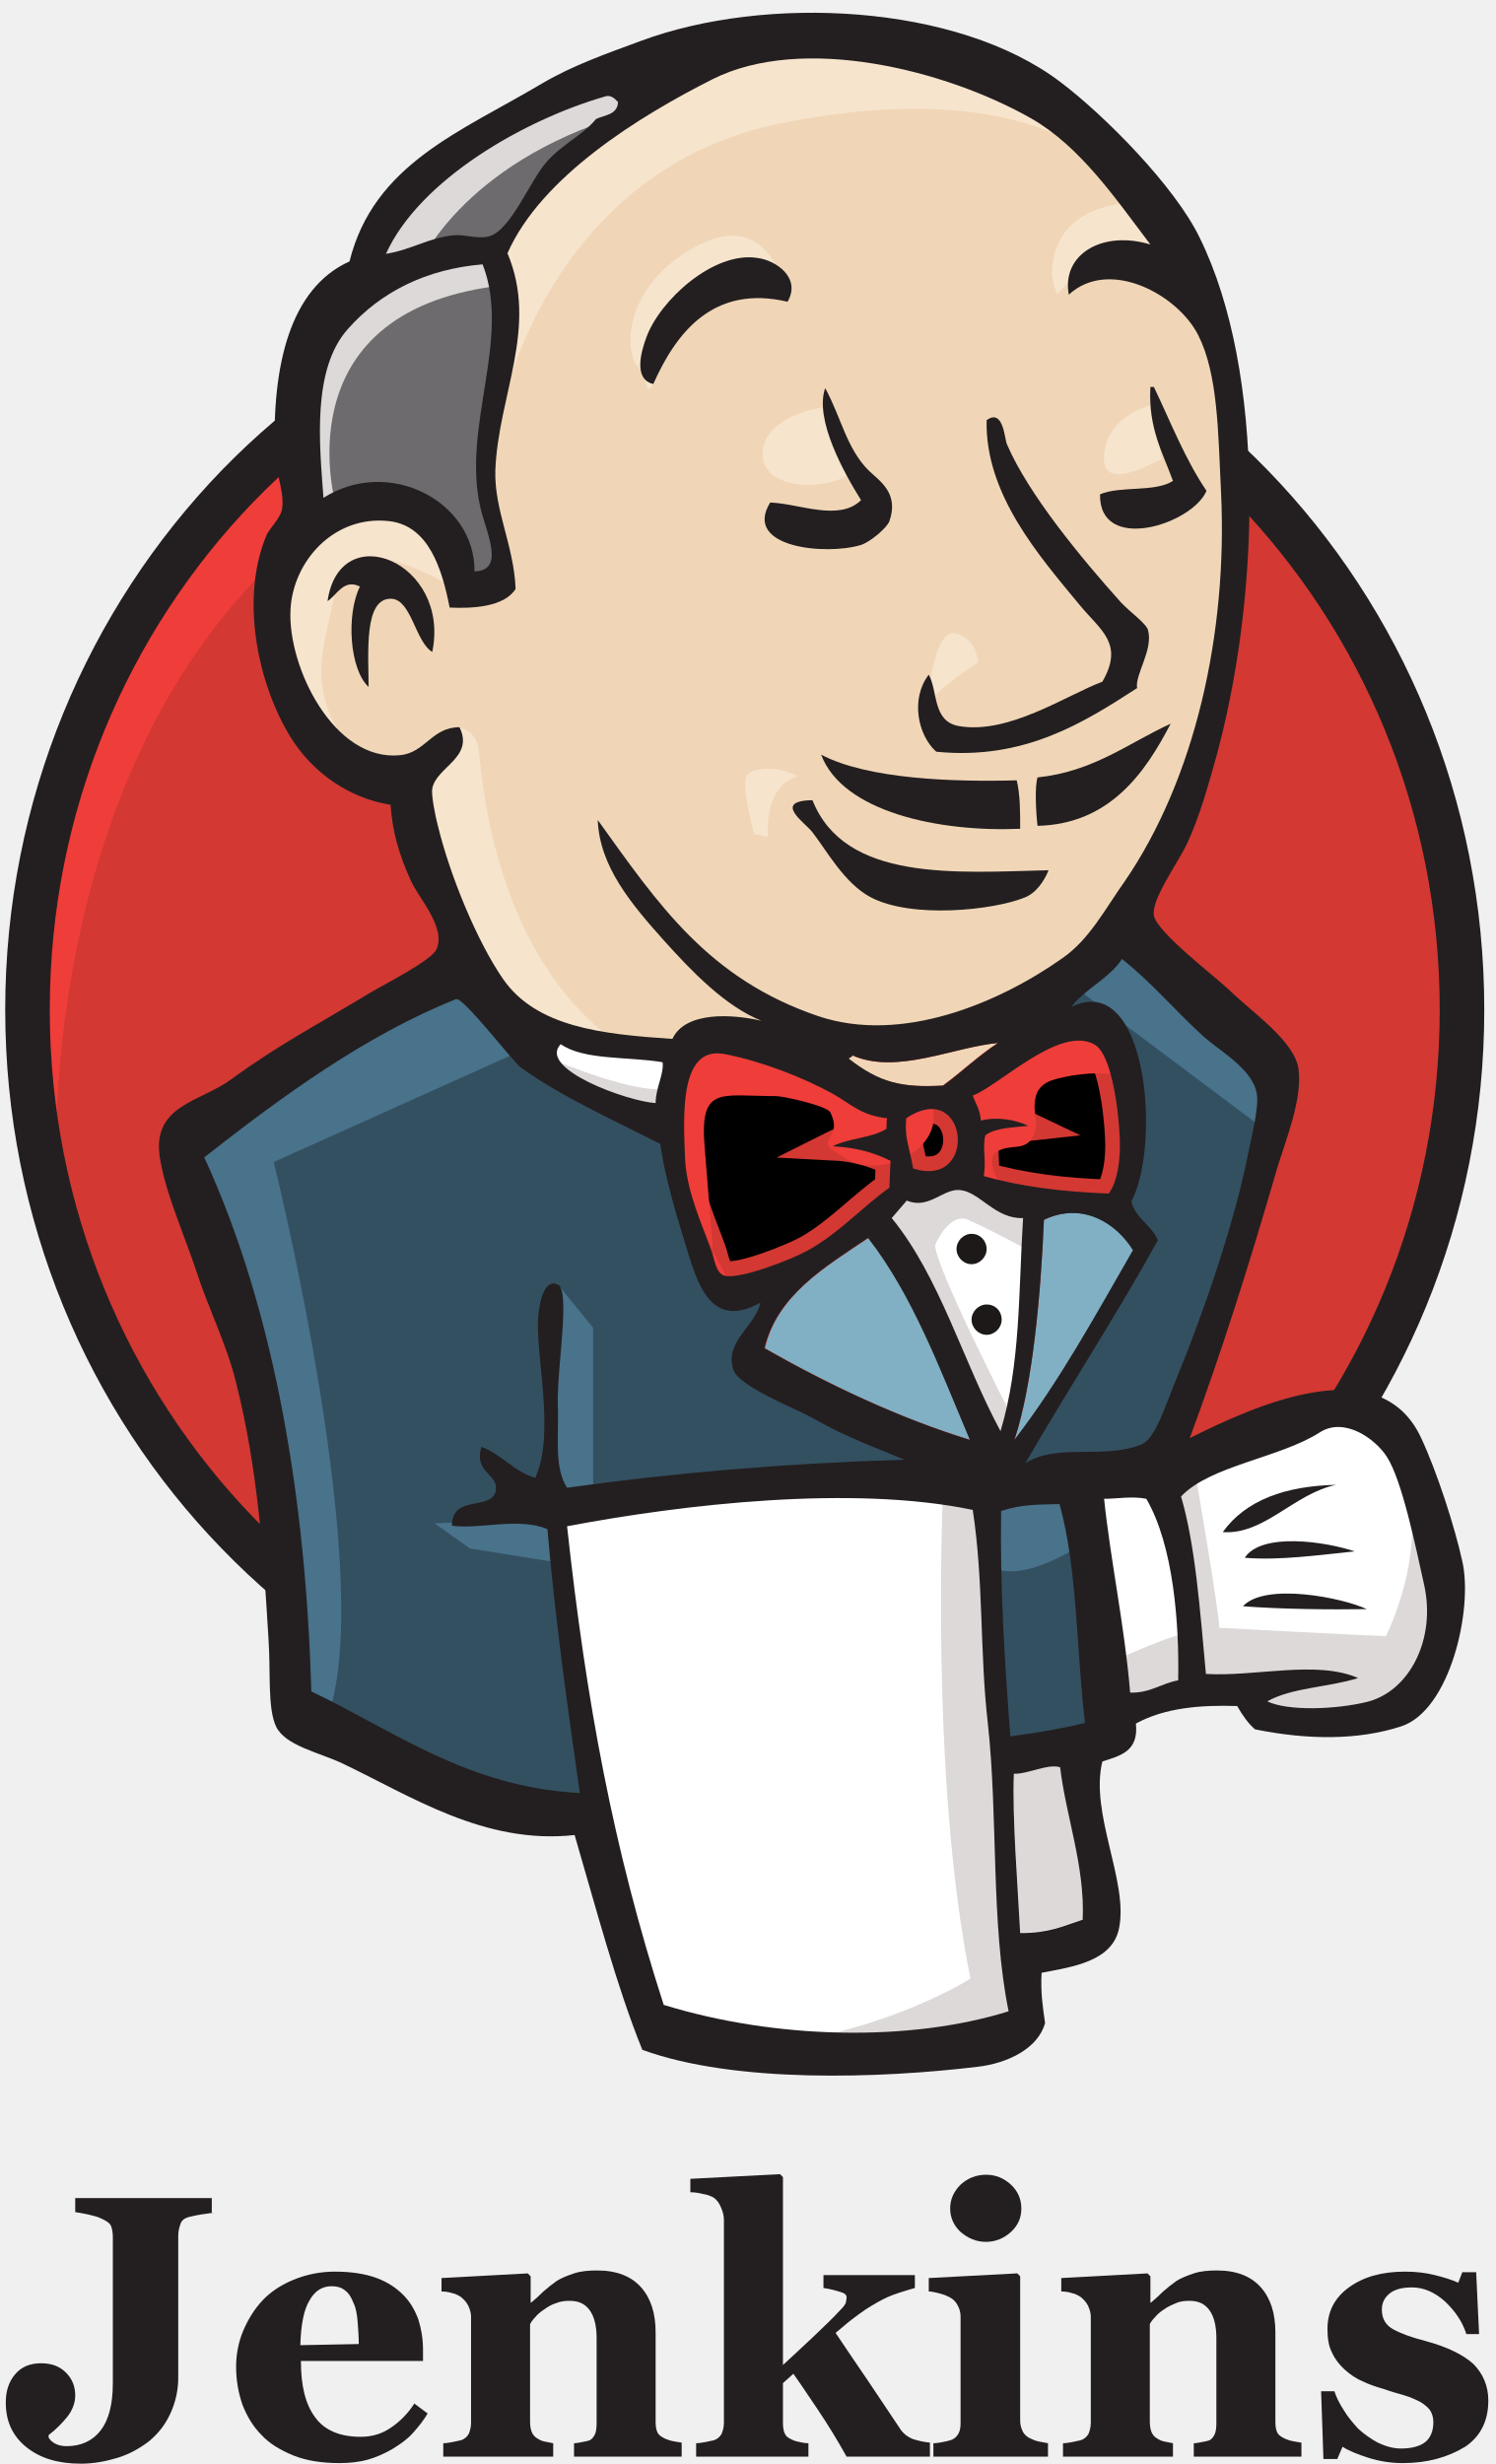
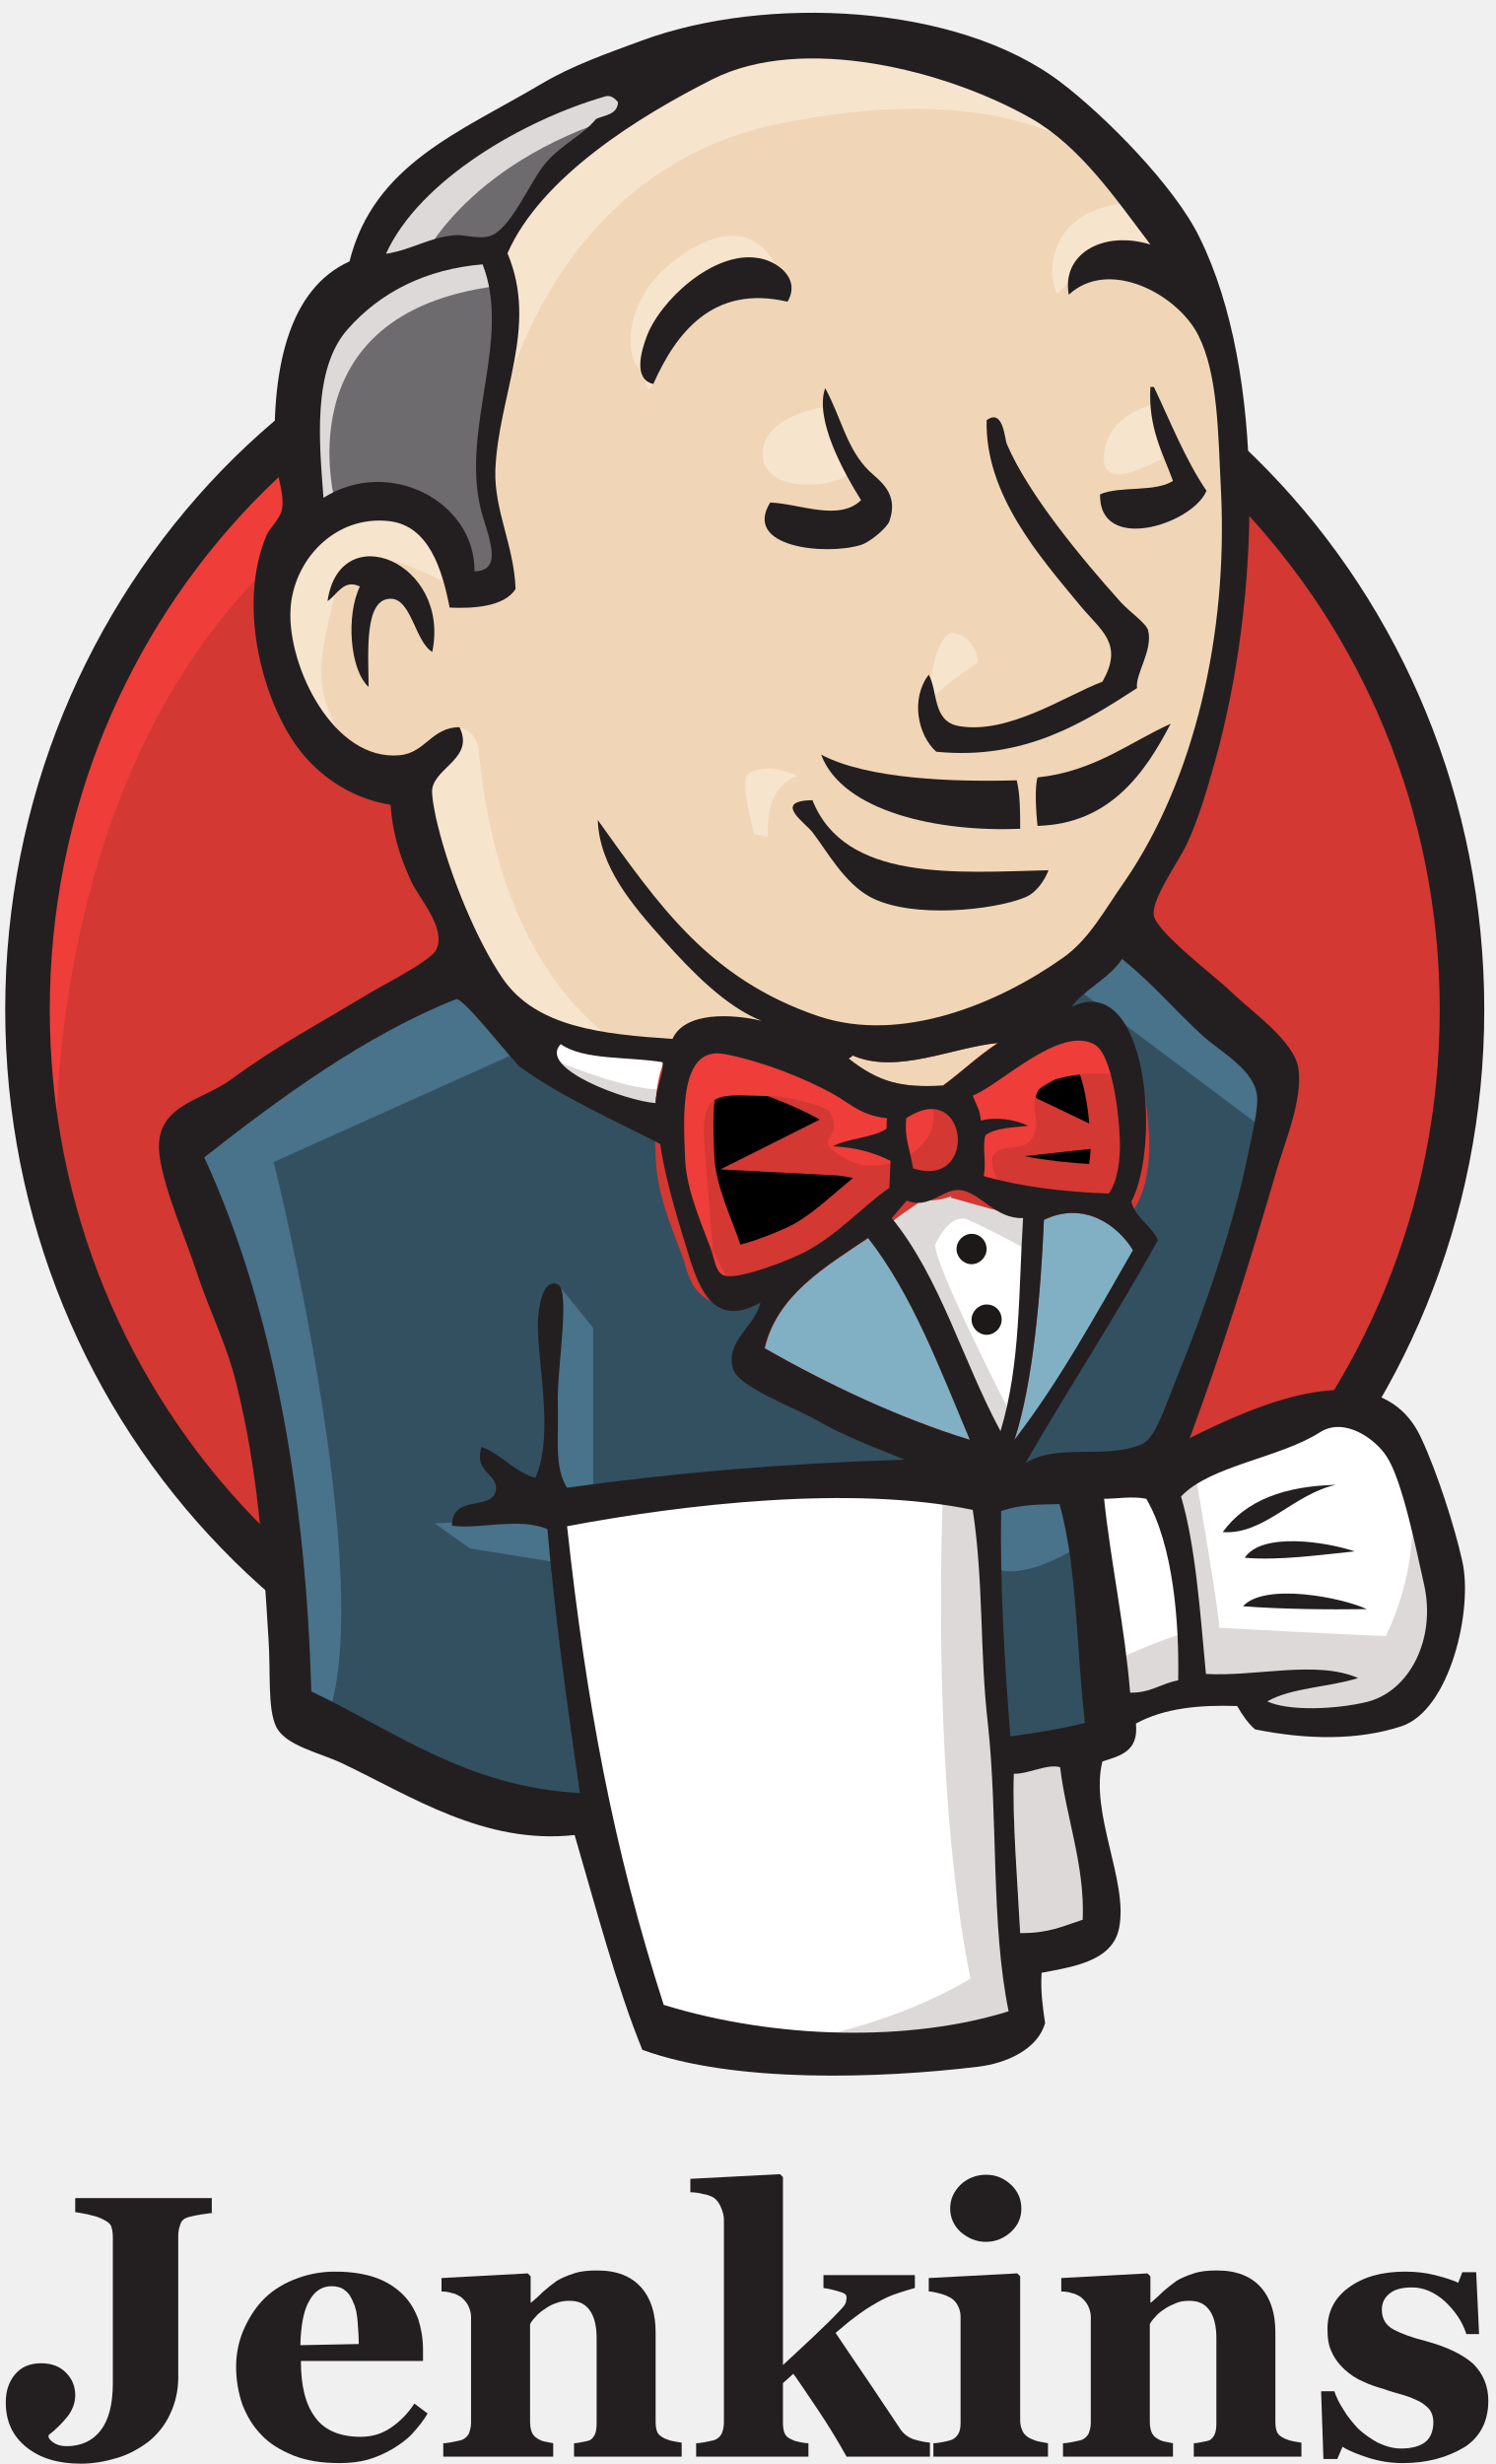
<svg xmlns="http://www.w3.org/2000/svg" width="51" height="84" fill="none" viewBox="0 0 51 84">
  <g clip-path="url(#clip0)">
    <path fill="#D33833" d="M49.856 34.323C49.856 48.251 38.906 59.554 25.391 59.554C11.877 59.554 0.927 48.251 0.927 34.323C0.927 20.394 11.877 9.092 25.391 9.092C38.906 9.092 49.856 20.394 49.856 34.323" />
    <path fill="#EF3D3A" d="M1.933 40.571C1.933 40.571 0.158 14.266 24.208 13.509L22.531 10.684L9.49 15.101L5.761 19.419L2.506 25.707L0.651 33.029L1.204 37.924" />
    <path fill="#231F20" d="M8.641 17.111C4.36 21.548 1.697 27.657 1.697 34.422C1.697 41.188 4.36 47.296 8.641 51.733C12.942 56.171 18.841 58.897 25.391 58.897C31.942 58.897 37.84 56.171 42.141 51.734C46.423 47.296 49.086 41.188 49.086 34.422C49.086 27.657 46.423 21.548 42.141 17.111C37.841 12.693 31.942 9.948 25.391 9.948C18.861 9.948 12.942 12.674 8.641 17.111ZM7.556 52.788C2.999 48.092 0.178 41.586 0.178 34.422C0.178 27.259 2.999 20.752 7.556 16.036C12.114 11.34 18.427 8.415 25.392 8.415C32.356 8.415 38.669 11.34 43.227 16.036C47.784 20.732 50.605 27.239 50.605 34.422C50.605 41.585 47.784 48.092 43.227 52.788C38.669 57.504 32.356 60.409 25.391 60.409C18.427 60.409 12.114 57.504 7.556 52.788Z" />
    <path fill="#F0D6B7" d="M35.69 34.462L31.961 35.019L26.93 35.596L23.675 35.676L20.499 35.577L18.072 34.821L15.921 32.472L14.244 27.677L13.87 26.642L11.64 25.886L10.338 23.717L9.411 20.613L10.437 17.887L12.864 17.031L14.817 17.967L15.744 20.036L16.868 19.857L17.243 19.379L16.868 17.21L16.77 14.484L17.322 10.724L17.302 8.575L18.999 5.829L21.978 3.66L27.187 1.411L32.968 2.267L37.998 5.928L40.327 9.689L41.826 12.415L42.201 19.18L41.076 25.01L39.024 30.184L37.091 32.95" />
    <path fill="#335061" d="M32.533 50.719L19.216 51.276V53.524L20.341 61.424L19.788 62.081L10.476 58.877L9.825 57.743L8.898 47.117L6.708 40.75L6.234 39.238L13.692 34.064L16.02 33.129L18.072 35.676L19.848 37.268L21.899 37.924L22.827 38.203L23.951 43.098L24.8 44.133L26.95 43.377L25.451 46.301L33.54 50.162L32.533 50.719" />
    <path fill="#6D6B6D" d="M10.437 17.927L12.864 17.071L14.817 18.006L15.744 20.076L16.868 19.897L17.145 18.762L16.592 16.593L17.145 11.42L16.671 8.594L18.348 6.625L21.978 3.719L20.952 2.307L15.823 4.853L13.672 6.545L12.469 9.171L10.614 11.718L10.062 14.723L10.437 17.927Z" />
    <path fill="#DCD9D8" d="M14.264 9.092C14.264 9.092 15.665 5.61 21.248 3.918C26.831 2.227 21.525 2.705 21.525 2.705L15.467 5.053L13.14 7.4L12.114 9.271L14.264 9.092Z" />
    <path fill="#DCD9D8" d="M11.463 17.27C11.463 17.27 9.509 10.684 16.967 9.748L16.691 8.614L11.561 9.828L10.062 14.723L10.437 17.927L11.463 17.27Z" />
    <path fill="#F7E4CD" d="M14.442 26.005L15.665 24.811C15.665 24.811 16.217 24.871 16.316 25.528C16.415 26.184 16.691 32.114 20.696 35.298C21.071 35.596 17.717 34.82 17.717 34.82L14.738 30.124" />
    <path fill="#F7E4CD" d="M31.586 24.214C31.586 24.214 31.803 21.369 32.573 21.588C33.342 21.806 33.342 22.582 33.342 22.582C33.342 22.582 31.488 23.776 31.586 24.214Z" />
    <path fill="#F7E4CD" d="M39.32 13.788C39.32 13.788 37.781 14.106 37.643 15.479C37.505 16.852 39.32 15.758 39.596 15.658" />
    <path fill="#F7E4CD" d="M28.055 13.887C28.055 13.887 26.003 14.166 26.003 15.479C26.003 16.792 28.331 16.693 28.982 16.136" />
    <path fill="#F7E4CD" d="M15.389 19.996C15.389 19.996 11.857 17.827 11.483 19.897C11.108 21.966 10.279 23.458 12.035 25.627L10.831 25.249L9.707 22.344L9.332 19.518L11.483 17.27L13.909 17.449L15.31 18.583L15.389 19.996" />
    <path fill="#F7E4CD" d="M17.066 14.066C17.066 14.066 18.644 5.789 26.654 4.197C33.243 2.884 36.716 4.476 38.018 5.988C38.018 5.988 32.139 -1.056 26.555 1.093C20.972 3.262 16.869 7.202 16.967 9.729C17.125 14.066 17.066 14.066 17.066 14.066" />
    <path fill="#F7E4CD" d="M38.669 6.923C38.669 6.923 35.966 6.824 35.867 9.271C35.867 9.271 35.867 9.649 36.045 10.027C36.045 10.027 38.196 7.58 39.498 8.893" />
    <path fill="#F7E4CD" d="M26.851 10.286C26.851 10.286 26.378 6.545 23.221 8.714C21.169 10.127 21.367 12.096 21.722 12.475C22.097 12.853 21.998 13.609 22.274 13.091C22.55 12.574 22.471 10.883 23.497 10.405C24.504 9.928 26.2 9.41 26.851 10.286Z" />
    <path fill="#49728B" d="M18.092 35.676L9.332 39.615C9.332 39.615 12.962 54.181 11.107 58.698L9.805 58.22L9.707 52.669L7.28 42.162L6.254 39.257L15.388 33.049L18.091 35.675" />
    <path fill="#49728B" d="M18.979 43.734L20.222 45.267V50.898H18.743C18.743 50.898 18.565 46.958 18.565 46.48C18.565 46.003 18.743 44.312 18.743 44.312" />
    <path fill="#49728B" d="M19.019 51.753L14.817 51.932L16.02 52.788L18.999 53.266" />
    <path fill="#335061" d="M33.362 50.818L36.815 50.719L37.663 59.354L34.132 59.832L33.362 50.818" />
    <path fill="#335061" d="M34.289 50.818L39.498 50.539C39.498 50.539 41.648 45.088 41.648 44.809C41.648 44.53 43.503 36.91 43.503 36.91L39.301 32.492L38.452 31.736L36.223 33.984V42.72L34.289 50.818Z" />
    <path fill="#49728B" d="M36.617 50.161L33.362 50.818L33.836 53.445C35.039 54.002 37.091 52.51 37.091 52.51" />
    <path fill="#49728B" d="M36.716 33.706L43.246 38.601L43.424 36.352L38.492 31.756L36.716 33.706" />
    <path fill="#fff" d="M22.255 69.323L20.321 61.424L19.354 55.593L19.197 51.276L27.936 50.798H33.362L32.869 60.667L33.717 68.288L33.618 69.701L26.536 70.258L22.255 69.323Z" />
    <path fill="#DCD9D8" d="M32.158 50.719C32.158 50.719 31.685 60.489 33.086 67.453C33.086 67.453 30.284 69.244 26.2 69.701L34.033 69.423L34.96 68.866L33.836 53.465L33.539 50.161" />
    <path fill="#fff" d="M37.801 58.618L41.431 57.584L48.317 57.206L49.343 54.002L47.488 48.45L45.338 48.172L42.359 49.107L39.517 50.52L37.998 50.241L36.815 50.719" />
    <path fill="#DCD9D8" d="M37.742 56.728C37.742 56.728 40.169 55.594 40.543 55.693L39.517 50.52L40.721 50.042C40.721 50.042 41.569 54.937 41.569 55.494C41.569 55.494 46.778 55.773 47.251 55.773C47.251 55.773 48.376 53.604 48.1 51.355L49.126 54.36L49.224 56.051L47.725 58.3L46.048 58.678L43.246 58.579L42.319 57.365L39.064 57.842L38.038 58.221" />
    <path fill="#fff" d="M34.072 50.062L32.02 44.809L29.87 41.705C29.87 41.705 30.343 40.391 30.994 40.391H33.145L35.197 41.147L35.019 44.63L34.072 50.062Z" />
    <path fill="#DCD9D8" d="M34.487 48.271C34.487 48.271 31.882 43.197 31.882 42.441C31.882 42.441 32.356 41.307 33.007 41.586C33.658 41.864 35.059 42.62 35.059 42.62V40.829L31.882 40.173L29.732 40.451L33.362 49.127L34.112 49.227" />
    <path fill="#fff" d="M23.083 35.875L20.499 35.596L18.072 34.84V35.696L19.256 37.009L22.985 38.7" />
    <path fill="#DCD9D8" d="M18.92 36.153C18.92 36.153 21.801 37.367 22.748 37.089L22.846 38.223L20.242 37.666L18.664 36.531L18.92 36.153Z" />
    <path fill="#D33833" d="M37.801 40.71C36.223 40.67 34.782 40.471 33.54 40.113C33.618 39.596 33.461 39.098 33.599 38.72C33.954 38.461 34.526 38.462 35.059 38.402C34.605 38.183 33.954 38.083 33.441 38.223C33.421 37.865 33.263 37.646 33.165 37.367C34.053 37.049 36.144 34.959 37.328 35.636C37.9 35.974 38.137 37.845 38.176 38.78C38.215 39.536 38.097 40.292 37.801 40.71Z" />
-     <path fill="#000" stroke="#D33833" strokeWidth="2" d="M37.801 40.71C36.223 40.67 34.782 40.471 33.54 40.113C33.618 39.596 33.461 39.098 33.599 38.72C33.954 38.461 34.526 38.462 35.059 38.402C34.605 38.183 33.954 38.083 33.441 38.223C33.421 37.865 33.263 37.646 33.165 37.367C34.053 37.049 36.144 34.959 37.328 35.636C37.9 35.974 38.137 37.845 38.176 38.78C38.215 39.536 38.097 40.292 37.801 40.71Z" />
+     <path fill="#000" stroke="#D33833" stroke-width="2" d="M37.801 40.71C36.223 40.67 34.782 40.471 33.54 40.113C33.618 39.596 33.461 39.098 33.599 38.72C33.954 38.461 34.526 38.462 35.059 38.402C34.605 38.183 33.954 38.083 33.441 38.223C33.421 37.865 33.263 37.646 33.165 37.367C34.053 37.049 36.144 34.959 37.328 35.636C37.9 35.974 38.137 37.845 38.176 38.78C38.215 39.536 38.097 40.292 37.801 40.71Z" />
    <path fill="#D33833" d="M30.245 38.103C30.245 38.223 30.245 38.342 30.225 38.461C29.732 38.78 28.942 38.78 28.39 39.058C29.18 39.098 29.811 39.297 30.363 39.556C30.343 39.854 30.343 40.173 30.324 40.471C29.416 41.088 28.588 42.023 27.522 42.62C27.009 42.899 25.253 43.615 24.721 43.476C24.425 43.396 24.385 43.018 24.267 42.66C24.011 41.904 23.419 40.67 23.359 39.516C23.3 38.063 23.142 35.616 24.701 35.914C25.963 36.153 27.423 36.73 28.39 37.268C29.002 37.626 29.337 38.024 30.245 38.103Z" />
-     <path fill="#000" stroke="#D33833" strokeWidth="2" d="M30.245 38.103C30.245 38.223 30.245 38.342 30.225 38.461C29.732 38.78 28.942 38.78 28.39 39.058C29.18 39.098 29.811 39.297 30.363 39.556C30.343 39.854 30.343 40.173 30.324 40.471C29.416 41.088 28.588 42.023 27.522 42.62C27.009 42.899 25.253 43.615 24.721 43.476C24.425 43.396 24.385 43.018 24.267 42.66C24.011 41.904 23.419 40.67 23.359 39.516C23.3 38.063 23.142 35.616 24.701 35.914C25.963 36.153 27.423 36.73 28.39 37.268C29.002 37.626 29.337 38.024 30.245 38.103Z" />
+     <path fill="#000" stroke="#D33833" stroke-width="2" d="M30.245 38.103C30.245 38.223 30.245 38.342 30.225 38.461C29.732 38.78 28.942 38.78 28.39 39.058C29.18 39.098 29.811 39.297 30.363 39.556C30.343 39.854 30.343 40.173 30.324 40.471C29.416 41.088 28.588 42.023 27.522 42.62C27.009 42.899 25.253 43.615 24.721 43.476C24.425 43.396 24.385 43.018 24.267 42.66C24.011 41.904 23.419 40.67 23.359 39.516C23.3 38.063 23.142 35.616 24.701 35.914C25.963 36.153 27.423 36.73 28.39 37.268C29.002 37.626 29.337 38.024 30.245 38.103Z" />
    <path fill="#D33833" d="M31.133 39.834C30.994 39.038 30.837 38.82 30.896 38.123C33.007 36.71 33.382 40.551 31.133 39.834" />
-     <path fill="#000" stroke="#D33833" strokeWidth="2" d="M31.133 39.834C30.994 39.038 30.837 38.82 30.896 38.123C33.007 36.71 33.382 40.551 31.133 39.834H31.133Z" />
+     <path fill="#000" stroke="#D33833" stroke-width="2" d="M31.133 39.834C30.994 39.038 30.837 38.82 30.896 38.123C33.007 36.71 33.382 40.551 31.133 39.834H31.133Z" />
    <path fill="#EF3D3A" d="M34.171 40.471C34.171 40.471 33.52 39.536 33.993 39.257C34.467 38.979 34.921 39.257 35.197 38.78C35.473 38.302 35.197 38.024 35.295 37.467C35.394 36.91 35.848 36.81 36.321 36.711C36.795 36.611 38.097 36.432 38.275 36.89L37.722 35.198L36.598 34.82L33.066 36.89L32.889 37.924V39.994" />
    <path fill="#EF3D3A" d="M24.385 43.575C24.267 42.103 24.149 40.65 24.03 39.178C23.833 36.989 24.543 37.367 26.437 37.367C26.733 37.367 28.213 37.705 28.311 37.924C28.824 38.979 27.463 38.74 28.903 39.536C30.107 40.193 32.257 39.138 31.764 37.646C31.488 37.307 30.343 37.546 29.929 37.327L27.739 36.193C26.812 35.715 24.681 34.999 23.695 35.676C21.189 37.387 23.853 41.685 24.74 43.476" />
    <path fill="#231F20" d="M26.851 10.286C24.306 9.689 23.044 11.36 22.274 13.091C21.584 12.932 21.86 11.977 22.038 11.5C22.491 10.246 24.326 8.555 25.825 8.794C26.457 8.873 27.325 9.47 26.851 10.286Z" />
    <path fill="#231F20" d="M39.222 13.191H39.34C39.912 14.385 40.405 15.658 41.135 16.733C40.642 17.887 37.466 18.882 37.505 16.852C38.196 16.554 39.38 16.792 39.991 16.394C39.636 15.419 39.143 14.584 39.222 13.191" />
    <path fill="#231F20" d="M28.134 13.231C28.686 14.245 28.864 15.3 29.633 16.056C29.988 16.394 30.659 16.812 30.324 17.767C30.245 17.986 29.673 18.484 29.337 18.583C28.134 18.941 25.312 18.663 26.259 17.131C27.266 17.17 28.607 17.787 29.357 17.051C28.785 16.136 27.759 14.305 28.134 13.231Z" />
    <path fill="#231F20" d="M38.768 23.458C36.953 24.632 34.92 25.926 31.922 25.627C31.291 25.07 31.034 23.816 31.665 23.001C31.981 23.558 31.784 24.593 32.691 24.752C34.388 25.05 36.361 23.697 37.584 23.24C38.334 21.946 37.525 21.488 36.834 20.653C35.434 18.961 33.579 16.852 33.638 14.325C34.21 13.907 34.25 14.962 34.329 15.141C35.059 16.852 36.894 19.061 38.215 20.533C38.551 20.892 39.083 21.25 39.143 21.488C39.32 22.165 38.689 23.001 38.768 23.458" />
    <path fill="#231F20" d="M14.738 22.225C14.165 21.886 14.027 20.454 13.357 20.414C12.39 20.354 12.567 22.284 12.567 23.418C11.916 22.822 11.798 20.951 12.271 19.996C11.719 19.717 11.482 20.294 11.167 20.493C11.581 17.608 15.369 19.16 14.738 22.225" />
    <path fill="#231F20" d="M39.912 24.672C39.064 26.304 37.86 28.094 35.374 28.154C35.315 27.637 35.276 26.821 35.374 26.503C37.288 26.304 38.472 25.329 39.912 24.672Z" />
    <path fill="#231F20" d="M27.996 25.727C29.574 26.562 32.494 26.662 34.664 26.602C34.782 27.08 34.782 27.677 34.782 28.254C32.001 28.373 28.726 27.677 27.996 25.727Z" />
    <path fill="#231F20" d="M27.7 27.279C28.805 30.064 32.573 29.746 35.749 29.667C35.611 30.025 35.315 30.462 34.921 30.602C33.895 31.02 31.093 31.338 29.673 30.582C28.785 30.104 28.193 29.01 27.7 28.373C27.483 28.075 26.299 27.299 27.7 27.279Z" />
    <path fill="#81B0C4" d="M38.63 42.62C37.347 44.849 36.105 47.137 34.585 49.087C35.217 47.197 35.493 44.013 35.592 41.586C36.933 40.949 38.077 41.725 38.63 42.62" />
    <path fill="#231F20" d="M45.555 50.619C44.114 50.918 43.108 52.331 41.688 52.231C42.477 51.137 43.818 50.659 45.555 50.619Z" />
    <path fill="#231F20" d="M46.186 52.888C45.002 53.007 43.621 53.206 42.438 53.106C43.01 52.231 45.18 52.549 46.186 52.888Z" />
    <path fill="#231F20" d="M46.6 54.857C45.279 54.877 43.641 54.857 42.378 54.758C43.128 53.942 45.752 54.459 46.6 54.857Z" />
    <path fill="#DCD9D8" d="M36.144 60.23C36.341 61.901 36.992 63.593 36.913 65.423C36.183 65.662 35.769 65.881 34.782 65.881C34.723 64.329 34.506 61.941 34.566 60.449C35.039 60.489 35.749 60.111 36.144 60.23Z" />
    <path fill="#F0D6B7" d="M34.013 35.557C33.342 35.994 32.79 36.531 32.139 37.009C30.718 37.089 29.949 36.91 28.923 36.094C28.943 36.034 29.041 36.054 29.041 35.974C30.561 36.651 32.494 35.696 34.013 35.556" />
    <path fill="#81B0C4" d="M26.082 45.963C26.496 44.152 28.134 43.197 29.613 42.202C31.133 44.152 32.06 46.659 33.086 49.087C30.659 48.351 28.193 47.177 26.082 45.963Z" />
    <path fill="#231F20" d="M34.566 60.468C34.506 61.961 34.703 64.329 34.782 65.9C35.769 65.9 36.183 65.682 36.913 65.443C36.992 63.612 36.341 61.921 36.144 60.249C35.749 60.11 35.039 60.488 34.566 60.468ZM19.334 52.032C19.986 58.021 20.913 63.035 22.629 68.348C26.437 69.522 31.014 69.621 34.388 68.567C33.776 65.582 34.033 61.941 33.678 58.737C33.401 56.33 33.539 53.922 33.165 51.474C29.081 50.619 23.32 51.275 19.334 52.032ZM34.132 51.514C34.092 54.081 34.25 56.628 34.447 59.195C35.433 59.056 36.085 58.956 36.992 58.737C36.696 56.27 36.736 53.464 36.124 51.275C35.434 51.295 34.822 51.275 34.132 51.514V51.514ZM39.083 51.096C38.61 50.997 38.077 51.096 37.643 51.096C37.86 53.186 38.353 55.494 38.531 57.703C39.222 57.722 39.596 57.384 40.169 57.285C40.208 55.355 40.011 52.688 39.083 51.096ZM46.6 58.021C48.06 57.663 48.968 55.872 48.553 54.021C48.277 52.788 47.804 50.44 47.271 49.644C46.896 49.067 45.85 48.291 45.002 48.828C43.641 49.703 41.254 49.962 40.267 51.017C40.76 52.688 40.918 54.957 41.115 57.066C42.812 57.165 44.884 56.588 46.304 57.205C45.318 57.523 44.055 57.523 43.207 58.001C43.917 58.339 45.535 58.28 46.6 58.021V58.021ZM33.066 49.087C32.04 46.659 31.113 44.152 29.594 42.202C28.114 43.197 26.496 44.152 26.062 45.963C28.193 47.176 30.659 48.35 33.066 49.087ZM35.591 41.585C35.493 44.013 35.217 47.196 34.585 49.087C36.104 47.117 37.347 44.848 38.63 42.62C38.077 41.724 36.933 40.948 35.592 41.585L35.591 41.585ZM32.731 40.57C32.158 40.51 31.665 41.247 30.916 40.928C30.738 41.127 30.58 41.326 30.403 41.525C32.06 43.555 32.829 46.42 34.112 48.788C34.802 46.5 34.723 44.013 34.881 41.525C33.934 41.565 33.402 40.63 32.731 40.57V40.57ZM30.896 38.123C30.837 38.819 30.994 39.038 31.133 39.834C33.382 40.55 33.007 36.71 30.896 38.123ZM28.39 37.287C27.423 36.749 25.964 36.173 24.701 35.934C23.142 35.635 23.3 38.083 23.359 39.536C23.419 40.69 24.011 41.903 24.267 42.679C24.385 43.038 24.425 43.416 24.721 43.495C25.253 43.615 27.029 42.918 27.522 42.639C28.588 42.062 29.416 41.127 30.324 40.49C30.343 40.192 30.343 39.874 30.363 39.575C29.811 39.297 29.199 39.118 28.39 39.078C28.923 38.799 29.732 38.799 30.225 38.481C30.225 38.361 30.225 38.242 30.245 38.123C29.337 38.023 29.002 37.625 28.39 37.287ZM19.118 35.596C18.309 36.431 21.386 37.546 22.353 37.605C22.353 37.088 22.649 36.591 22.59 36.212C21.426 36.014 19.907 36.153 19.118 35.596ZM29.061 35.974C29.061 36.053 28.962 36.033 28.943 36.093C29.988 36.909 30.758 37.088 32.158 37.008C32.79 36.551 33.362 35.994 34.033 35.556C32.494 35.695 30.56 36.65 29.061 35.974H29.061ZM38.176 38.76C38.137 37.844 37.9 35.954 37.328 35.615C36.144 34.919 34.053 37.028 33.165 37.347C33.263 37.625 33.421 37.844 33.441 38.202C33.974 38.063 34.605 38.163 35.059 38.381C34.526 38.441 33.954 38.441 33.599 38.7C33.48 39.078 33.638 39.575 33.539 40.093C34.782 40.451 36.223 40.63 37.801 40.69C38.097 40.292 38.215 39.535 38.176 38.76ZM17.756 36.392C17.5 36.212 15.783 33.964 15.546 34.063C12.449 35.297 9.549 37.426 6.964 39.456C9.43 44.809 10.437 51.355 10.614 57.663C13.436 58.996 15.921 60.926 19.769 61.125C19.315 57.961 18.92 55.116 18.664 52.131C17.697 51.713 16.316 52.151 15.409 52.011C15.409 50.917 16.79 51.534 16.908 50.798C16.987 50.241 16.138 50.201 16.415 49.325C17.125 49.584 17.5 50.161 18.25 50.38C18.94 48.868 18.25 46.182 18.348 44.908C18.368 44.669 18.466 43.595 18.999 43.774C19.473 43.933 18.979 46.659 19.019 47.853C19.058 48.967 18.881 50.022 19.334 50.718C23.044 50.201 26.812 49.882 30.837 49.763C29.949 49.385 28.903 49.027 27.759 48.37C27.128 48.012 25.174 47.276 24.997 46.679C24.701 45.724 25.747 45.226 25.924 44.41C24.05 45.445 23.695 43.416 23.241 42.003C22.846 40.709 22.61 39.734 22.511 38.998C20.873 38.163 19.137 37.386 17.756 36.392ZM36.538 34.322C39.123 33.069 39.596 39.038 38.57 40.968C38.728 41.545 39.261 41.764 39.478 42.281C38.038 44.888 36.44 47.316 34.96 49.882C36.045 49.186 37.624 49.763 38.906 49.246C39.38 49.067 39.715 47.972 40.07 47.097C41.056 44.709 42.082 41.684 42.536 39.416C42.635 38.899 42.931 37.764 42.852 37.307C42.733 36.471 41.629 35.854 41.056 35.357C40.011 34.402 39.36 33.586 38.255 32.691C37.84 33.347 36.894 33.785 36.538 34.322V34.322ZM11.857 11.22C10.634 12.593 10.89 15.14 11.029 16.971C13.258 15.558 16.198 17.09 16.178 19.478C17.243 19.458 16.573 18.145 16.375 17.289C15.744 14.524 17.441 11.539 16.454 9.012C14.54 9.171 12.982 9.947 11.857 11.22V11.22ZM20.656 3.281C17.875 4.077 14.304 6.127 13.159 8.653C14.047 8.514 14.659 8.077 15.527 8.017C15.862 7.997 16.296 8.156 16.671 8.057C17.421 7.858 18.072 6.146 18.644 5.51C19.197 4.893 19.867 4.614 20.321 4.057C20.617 3.918 21.051 3.918 21.071 3.48C20.952 3.341 20.814 3.241 20.656 3.281ZM35.157 4.037C32.257 2.386 27.364 1.152 24.287 2.704C21.801 3.958 18.447 6.027 17.302 8.634C18.368 11.161 16.987 13.469 16.888 16.036C16.849 17.409 17.52 18.583 17.579 20.075C17.204 20.692 16.099 20.752 15.33 20.712C15.073 19.398 14.619 17.926 13.278 17.767C11.384 17.548 9.983 19.14 9.904 20.791C9.805 22.741 11.384 25.965 13.633 25.746C14.501 25.666 14.718 24.791 15.665 24.791C16.178 25.826 14.876 26.144 14.738 26.88C14.698 27.079 14.836 27.816 14.935 28.174C15.349 29.865 16.257 32.074 17.145 33.367C18.289 35.019 20.518 35.257 22.925 35.417C23.359 34.481 24.938 34.561 25.963 34.8C24.721 34.302 23.576 33.108 22.629 32.054C21.544 30.84 20.439 29.547 20.38 27.955C22.452 30.84 24.148 33.367 27.897 34.641C30.738 35.596 34.053 34.203 36.242 32.651C37.15 32.014 37.683 30.979 38.334 30.064C40.741 26.562 41.865 21.587 41.629 16.752C41.53 14.762 41.53 12.773 40.859 11.439C40.169 10.046 37.821 8.773 36.44 10.046C36.183 8.674 37.584 7.838 39.221 8.335C38.058 6.803 36.834 4.992 35.157 4.037ZM40.563 49.027C42.832 47.893 47.054 45.982 48.455 49.027C48.988 50.161 49.599 52.051 49.856 53.225C50.23 54.857 49.441 58.319 47.764 58.856C46.285 59.334 44.568 59.314 42.793 58.956C42.575 58.777 42.359 58.478 42.181 58.16C40.918 58.12 39.715 58.22 38.728 58.757C38.827 59.712 38.196 59.852 37.584 60.051C37.15 61.821 38.472 64.129 38.156 65.721C37.939 66.876 36.538 67.055 35.513 67.254C35.473 67.89 35.552 68.428 35.631 68.965C35.394 69.84 34.348 70.338 33.342 70.457C30.048 70.855 25.056 71.034 21.899 69.88C21.012 67.691 20.321 65.045 19.591 62.558C16.513 62.896 14.008 61.224 11.66 60.11C10.851 59.732 9.727 59.513 9.411 58.857C9.115 58.22 9.233 57.006 9.154 55.872C8.977 52.947 8.799 50.121 8.05 47.136C7.714 45.783 7.103 44.61 6.688 43.316C6.294 42.122 5.623 40.63 5.445 39.436C5.189 37.665 6.846 37.566 7.892 36.789C9.529 35.596 10.812 34.939 12.587 33.864C13.12 33.546 14.698 32.75 14.876 32.372C15.231 31.636 14.264 30.601 14.008 30.024C13.593 29.109 13.376 28.333 13.317 27.437C11.838 27.199 10.693 26.303 10.023 25.308C8.898 23.637 8.109 20.553 9.095 18.225C9.174 18.046 9.549 17.667 9.608 17.389C9.727 16.832 9.391 16.095 9.371 15.499C9.273 12.454 9.884 9.827 11.916 8.912C12.745 5.589 15.704 4.495 18.486 2.843C19.532 2.227 20.676 1.829 21.86 1.391C26.102 -0.181 32.632 0.117 36.163 2.803C37.663 3.938 40.05 6.345 40.898 8.096C43.167 12.693 42.99 20.393 41.411 26.005C41.194 26.761 40.898 27.855 40.465 28.771C40.169 29.407 39.241 30.661 39.34 31.218C39.458 31.795 41.471 33.327 41.905 33.745C42.674 34.501 44.154 35.496 44.272 36.451C44.41 37.466 43.838 38.859 43.542 39.834C42.595 43.097 41.648 46.102 40.563 49.027Z" />
    <path fill="#F7E4CD" d="M25.471 26.423C25.589 26.264 26.259 26.006 27.206 26.463C27.206 26.463 26.082 26.642 26.18 28.533L25.707 28.433C25.727 28.453 25.234 26.742 25.471 26.423Z" />
    <path fill="#1D1919" d="M33.638 42.58C33.638 42.859 33.402 43.098 33.125 43.098C32.849 43.098 32.612 42.859 32.612 42.58C32.612 42.302 32.849 42.063 33.125 42.063C33.421 42.063 33.638 42.302 33.638 42.58Z" />
    <path fill="#1D1919" d="M34.151 44.988C34.151 45.267 33.914 45.505 33.638 45.505C33.362 45.505 33.125 45.267 33.125 44.988C33.125 44.709 33.362 44.471 33.638 44.471C33.934 44.471 34.151 44.69 34.151 44.988Z" />
    <path fill="#231F20" d="M7.28 75.433C7.122 75.453 6.984 75.472 6.866 75.492C6.747 75.512 6.629 75.532 6.471 75.572C6.294 75.612 6.195 75.691 6.155 75.811C6.116 75.93 6.077 76.049 6.077 76.209V81.064C6.077 81.49 5.982 81.912 5.8 82.297C5.623 82.676 5.386 82.974 5.07 83.233C4.755 83.471 4.4 83.67 4.005 83.79C3.61 83.909 3.196 83.989 2.762 83.989C1.993 83.989 1.381 83.81 0.907 83.432C0.434 83.054 0.197 82.556 0.197 81.9C0.197 81.522 0.296 81.203 0.513 80.944C0.73 80.686 1.026 80.566 1.401 80.566C1.756 80.566 2.032 80.666 2.249 80.885C2.466 81.103 2.565 81.362 2.565 81.661C2.565 81.919 2.466 82.178 2.289 82.397C2.111 82.616 1.894 82.835 1.657 83.014V83.094C1.697 83.173 1.776 83.252 1.894 83.312C2.012 83.372 2.15 83.392 2.269 83.392C2.762 83.392 3.157 83.213 3.433 82.854C3.709 82.496 3.847 81.959 3.847 81.243V76.268C3.847 76.129 3.827 75.99 3.788 75.89C3.749 75.791 3.63 75.711 3.453 75.632C3.334 75.572 3.176 75.532 2.999 75.492C2.821 75.452 2.683 75.433 2.565 75.413V74.935H7.221V75.433H7.28Z" />
    <path fill="#231F20" d="M14.58 82.278C14.442 82.516 14.264 82.735 14.067 82.954C13.87 83.173 13.633 83.332 13.376 83.491C13.1 83.65 12.824 83.77 12.548 83.85C12.271 83.929 11.936 83.969 11.581 83.969C10.969 83.969 10.456 83.889 10.003 83.71C9.569 83.531 9.194 83.312 8.918 83.014C8.622 82.715 8.424 82.377 8.266 81.979C8.123 81.563 8.049 81.126 8.05 80.686C8.05 80.268 8.129 79.85 8.286 79.472C8.444 79.094 8.661 78.736 8.937 78.437C9.214 78.139 9.569 77.9 10.003 77.721C10.454 77.535 10.936 77.44 11.423 77.442C11.995 77.442 12.469 77.522 12.844 77.661C13.219 77.8 13.514 77.999 13.751 78.238C13.988 78.477 14.146 78.756 14.264 79.074C14.363 79.392 14.422 79.731 14.422 80.089V80.487H10.259C10.259 81.342 10.417 81.979 10.752 82.417C11.068 82.855 11.601 83.073 12.291 83.073C12.686 83.073 13.021 82.974 13.337 82.755C13.652 82.54 13.921 82.262 14.126 81.939L14.58 82.278V82.278ZM12.232 79.91C12.232 79.671 12.213 79.412 12.193 79.153C12.173 78.895 12.134 78.676 12.055 78.517C11.976 78.318 11.897 78.178 11.759 78.079C11.64 77.979 11.482 77.939 11.305 77.939C10.989 77.939 10.733 78.099 10.556 78.417C10.358 78.735 10.259 79.253 10.24 79.949L12.232 79.91Z" />
    <path fill="#231F20" d="M23.28 83.75H19.571V83.292C19.65 83.292 19.749 83.272 19.848 83.252C19.966 83.232 20.045 83.213 20.104 83.193C20.183 83.153 20.242 83.073 20.282 82.993C20.321 82.914 20.341 82.775 20.341 82.615V79.71C20.341 79.293 20.262 78.974 20.104 78.756C19.946 78.537 19.729 78.437 19.413 78.437C19.256 78.437 19.098 78.457 18.96 78.517C18.822 78.556 18.683 78.636 18.545 78.736C18.427 78.815 18.328 78.895 18.25 78.994C18.171 79.074 18.111 79.153 18.072 79.233V82.556C18.072 82.695 18.092 82.815 18.131 82.914C18.171 83.014 18.25 83.093 18.328 83.133C18.388 83.173 18.466 83.213 18.565 83.233L18.861 83.292V83.75H15.113V83.292C15.211 83.292 15.31 83.272 15.428 83.252C15.527 83.233 15.626 83.213 15.704 83.193C15.843 83.153 15.921 83.073 15.981 82.974C16.02 82.874 16.06 82.755 16.06 82.596V78.974C16.06 78.855 16.02 78.716 15.961 78.596C15.902 78.477 15.803 78.377 15.704 78.298C15.626 78.258 15.547 78.198 15.428 78.178C15.307 78.138 15.181 78.118 15.053 78.119V77.661L17.993 77.502L18.092 77.601V78.497H18.111C18.255 78.377 18.394 78.251 18.526 78.119C18.671 77.992 18.822 77.872 18.979 77.76C19.137 77.661 19.334 77.581 19.571 77.502C19.808 77.422 20.084 77.402 20.36 77.402C21.031 77.402 21.524 77.601 21.86 77.98C22.195 78.358 22.353 78.875 22.353 79.512V82.556C22.353 82.715 22.373 82.835 22.412 82.914C22.452 83.014 22.55 83.073 22.669 83.133C22.728 83.153 22.807 83.193 22.906 83.213C23.004 83.233 23.103 83.252 23.241 83.272V83.75H23.28Z" />
    <path fill="#231F20" d="M31.764 83.75H28.864C28.558 83.199 28.229 82.661 27.877 82.138C27.581 81.7 27.305 81.282 27.049 80.924L26.694 81.243V82.596C26.694 82.735 26.713 82.874 26.753 82.954C26.792 83.053 26.871 83.113 27.009 83.173C27.088 83.213 27.167 83.233 27.266 83.252C27.364 83.272 27.463 83.292 27.562 83.292V83.75H23.734V83.292C23.833 83.292 23.931 83.272 24.05 83.252C24.148 83.233 24.247 83.213 24.326 83.193C24.464 83.153 24.543 83.073 24.602 82.974C24.642 82.874 24.681 82.755 24.681 82.596V75.671C24.681 75.532 24.642 75.392 24.582 75.253C24.523 75.114 24.445 74.995 24.326 74.915C24.247 74.875 24.129 74.816 23.971 74.796C23.813 74.756 23.675 74.736 23.537 74.736V74.278L26.595 74.119L26.694 74.219V80.626C26.99 80.347 27.345 80.029 27.72 79.671C28.094 79.313 28.41 79.014 28.627 78.775C28.765 78.636 28.844 78.537 28.844 78.457C28.864 78.377 28.864 78.338 28.864 78.318C28.864 78.238 28.805 78.178 28.666 78.139C28.528 78.099 28.351 78.039 28.075 77.999V77.561H31.192V77.999C30.778 78.119 30.462 78.218 30.245 78.318C30.028 78.417 29.791 78.556 29.535 78.716C29.367 78.83 29.202 78.95 29.041 79.074C28.884 79.193 28.706 79.353 28.489 79.531C28.884 80.128 29.259 80.666 29.594 81.163C29.929 81.66 30.284 82.198 30.659 82.755C30.778 82.954 30.935 83.073 31.133 83.153C31.33 83.213 31.508 83.252 31.705 83.272V83.75H31.764V83.75Z" />
    <path fill="#231F20" d="M35.71 83.75H31.823V83.292C31.922 83.292 32.04 83.272 32.139 83.252C32.237 83.232 32.336 83.212 32.395 83.192C32.533 83.153 32.612 83.073 32.672 82.974C32.731 82.874 32.75 82.755 32.75 82.596V78.974C32.75 78.835 32.711 78.695 32.652 78.596C32.6 78.488 32.518 78.398 32.415 78.337C32.336 78.297 32.237 78.238 32.08 78.198C31.922 78.158 31.784 78.118 31.665 78.118V77.661L34.684 77.501L34.782 77.601V82.536C34.782 82.675 34.822 82.795 34.881 82.914C34.94 83.014 35.039 83.093 35.138 83.133C35.217 83.173 35.315 83.213 35.414 83.232C35.513 83.252 35.611 83.272 35.73 83.292V83.75H35.71L35.71 83.75ZM34.822 75.293C34.822 75.611 34.704 75.87 34.467 76.089C34.23 76.308 33.934 76.427 33.618 76.427C33.283 76.427 33.007 76.308 32.75 76.089C32.514 75.87 32.395 75.591 32.395 75.293C32.395 74.975 32.514 74.716 32.75 74.477C32.987 74.258 33.283 74.139 33.618 74.139C33.954 74.139 34.23 74.258 34.467 74.477C34.704 74.696 34.822 74.974 34.822 75.293V75.293Z" />
    <path fill="#231F20" d="M44.41 83.75H40.701V83.292C40.78 83.292 40.879 83.272 40.977 83.252C41.096 83.232 41.175 83.213 41.234 83.193C41.313 83.153 41.372 83.073 41.411 82.993C41.451 82.914 41.471 82.775 41.471 82.615V79.71C41.471 79.293 41.392 78.974 41.234 78.756C41.076 78.537 40.859 78.437 40.543 78.437C40.386 78.437 40.228 78.457 40.09 78.517C39.952 78.576 39.813 78.636 39.675 78.736C39.557 78.815 39.458 78.895 39.38 78.994C39.3 79.074 39.241 79.153 39.202 79.233V82.556C39.202 82.695 39.222 82.815 39.261 82.914C39.3 83.014 39.38 83.093 39.458 83.133C39.517 83.173 39.596 83.213 39.695 83.233L39.991 83.292V83.75H36.242V83.292C36.341 83.292 36.44 83.272 36.558 83.252C36.657 83.233 36.755 83.213 36.834 83.193C36.972 83.153 37.051 83.073 37.111 82.974C37.15 82.874 37.19 82.755 37.19 82.596V78.974C37.19 78.855 37.15 78.716 37.091 78.596C37.032 78.477 36.933 78.377 36.834 78.298C36.755 78.258 36.676 78.198 36.558 78.178C36.437 78.138 36.311 78.118 36.183 78.119V77.661L39.123 77.502L39.222 77.601V78.497H39.242C39.385 78.377 39.524 78.251 39.656 78.119C39.801 77.992 39.952 77.872 40.109 77.76C40.267 77.661 40.465 77.581 40.701 77.502C40.938 77.422 41.214 77.402 41.49 77.402C42.161 77.402 42.654 77.601 42.99 77.98C43.325 78.358 43.483 78.875 43.483 79.512V82.556C43.483 82.715 43.503 82.835 43.542 82.914C43.582 83.014 43.68 83.073 43.799 83.133C43.858 83.153 43.937 83.193 44.035 83.213C44.134 83.233 44.233 83.252 44.371 83.272V83.75H44.41Z" />
    <path fill="#231F20" d="M47.823 83.969C47.429 83.969 47.034 83.909 46.66 83.79C46.285 83.67 45.989 83.551 45.772 83.412L45.594 83.83H45.121L45.042 81.521H45.495C45.555 81.701 45.653 81.919 45.811 82.158C45.949 82.397 46.127 82.596 46.304 82.795C46.508 82.981 46.733 83.141 46.975 83.272C47.232 83.392 47.488 83.472 47.764 83.472C48.139 83.472 48.415 83.392 48.593 83.252C48.77 83.113 48.869 82.874 48.869 82.576C48.869 82.417 48.83 82.278 48.751 82.158C48.672 82.059 48.553 81.959 48.415 81.879C48.258 81.8 48.08 81.72 47.883 81.661C47.685 81.601 47.449 81.541 47.172 81.442C46.896 81.362 46.66 81.283 46.462 81.183C46.265 81.103 46.048 80.964 45.85 80.785C45.673 80.626 45.515 80.427 45.417 80.208C45.298 79.989 45.259 79.711 45.259 79.392C45.259 78.815 45.495 78.338 45.989 77.98C46.482 77.621 47.113 77.442 47.902 77.442C48.277 77.442 48.613 77.482 48.928 77.562C49.244 77.641 49.501 77.721 49.718 77.82L49.856 77.462H50.329L50.428 79.571H49.994C49.856 79.134 49.599 78.775 49.264 78.457C48.908 78.139 48.534 77.98 48.139 77.98C47.824 77.98 47.567 78.039 47.389 78.178C47.212 78.318 47.113 78.497 47.113 78.736C47.113 79.054 47.251 79.273 47.508 79.412C47.764 79.552 48.139 79.691 48.613 79.81C49.343 80.009 49.875 80.268 50.23 80.586C50.566 80.924 50.743 81.342 50.743 81.84C50.743 82.516 50.487 83.053 49.954 83.412C49.362 83.77 48.672 83.969 47.824 83.969H47.823Z" />
  </g>
  <defs>
    <clipPath id="clip0">
      <rect width="50.901" height="83.624" y=".376" fill="#fff" />
    </clipPath>
  </defs>
</svg>
